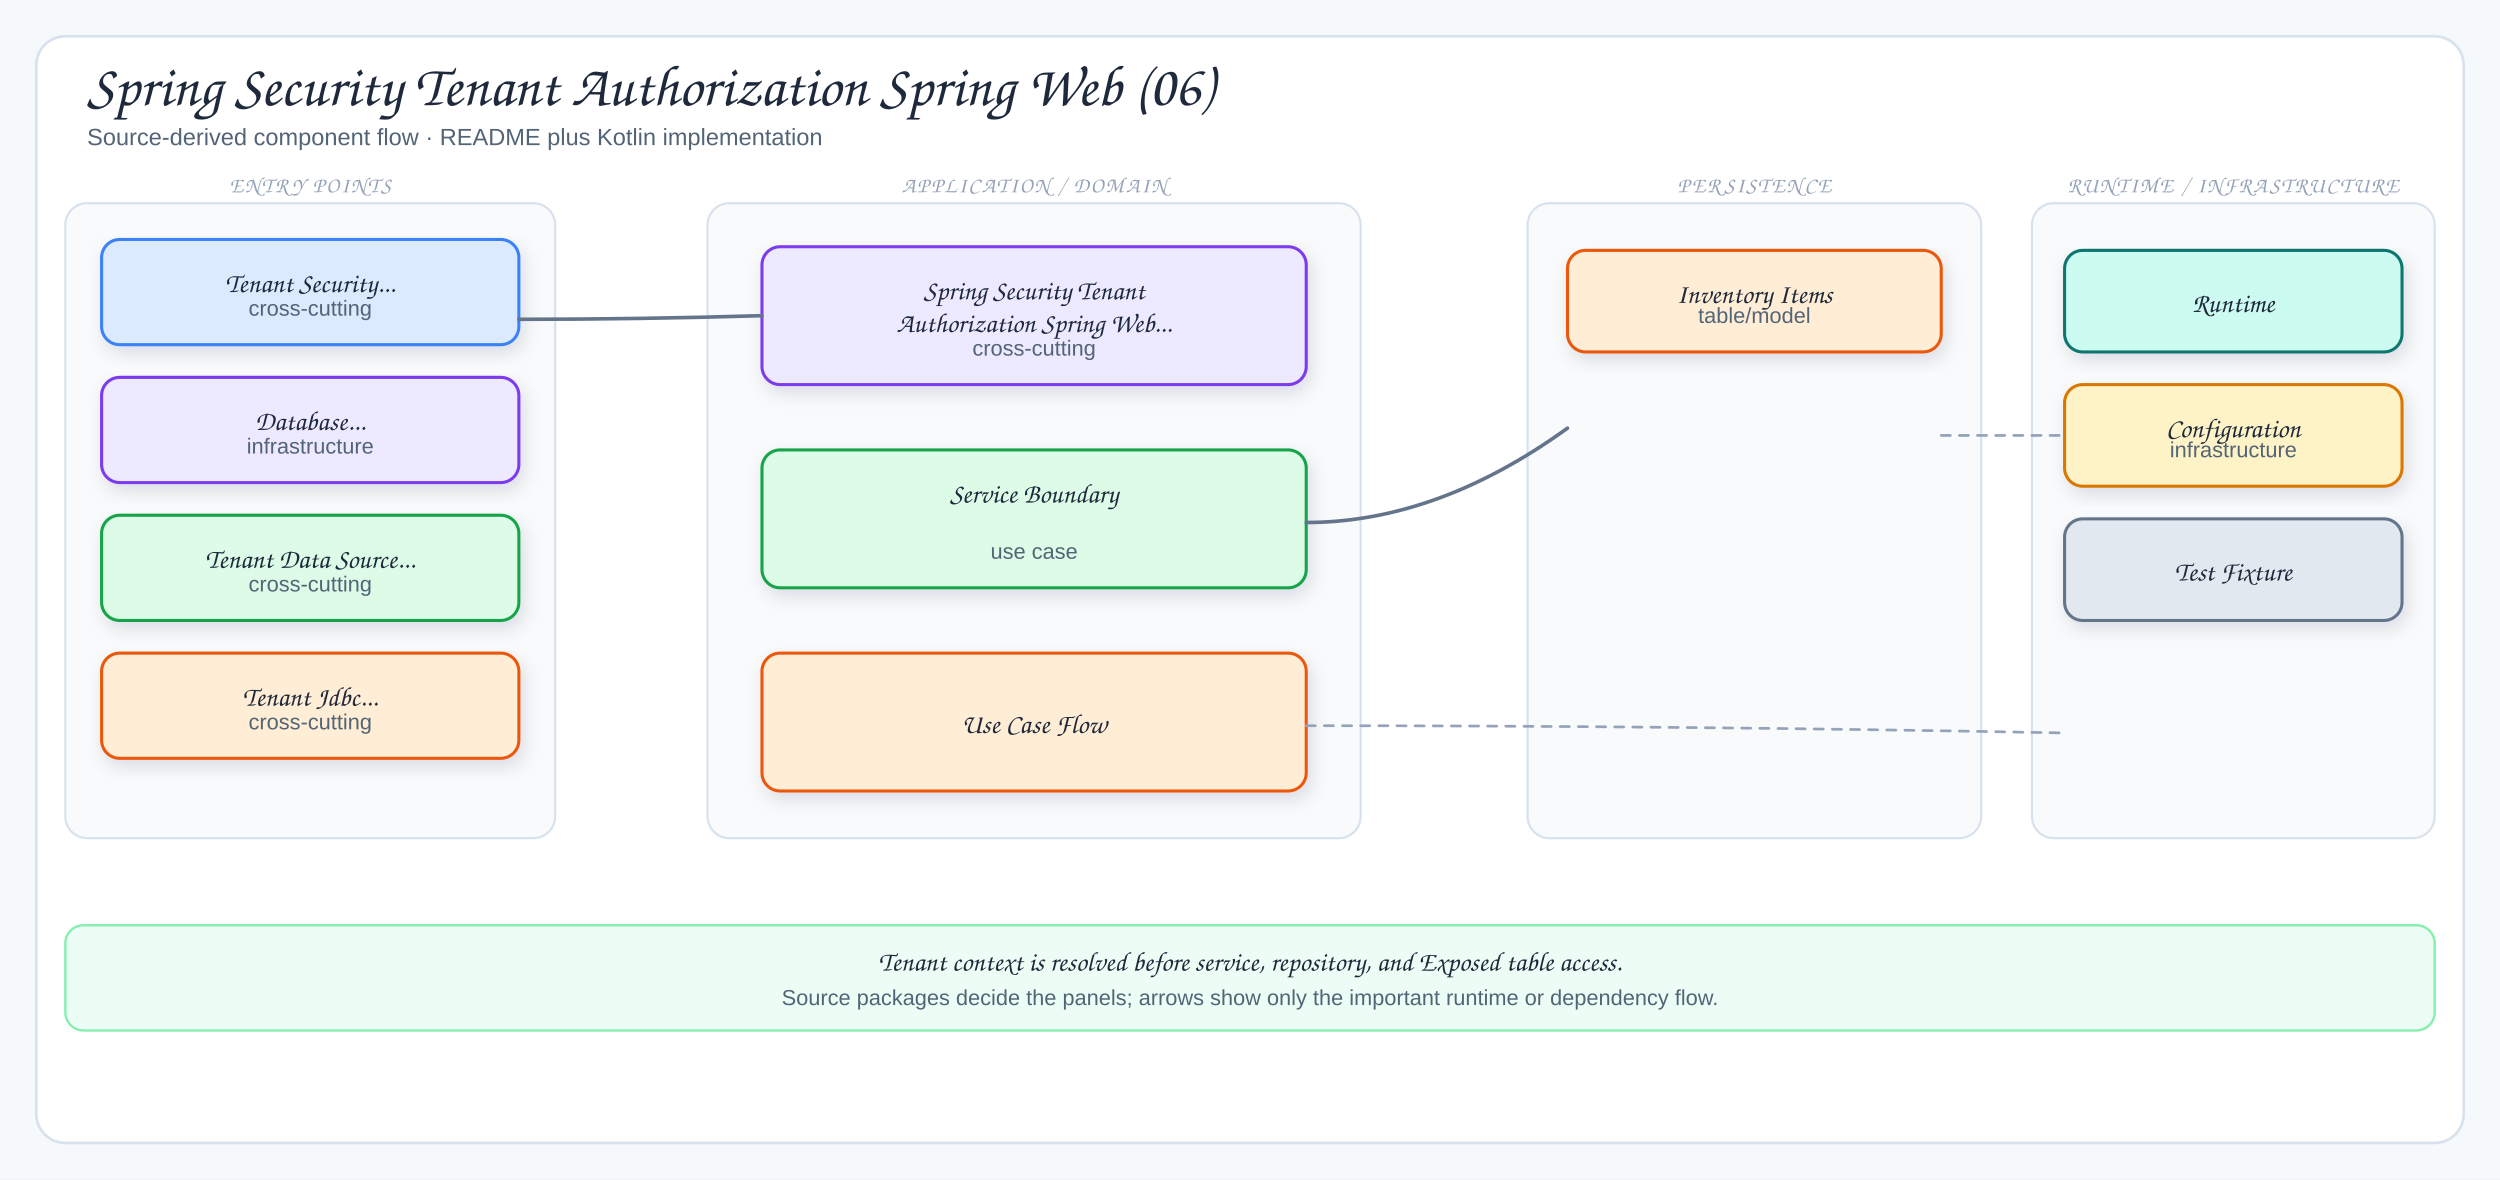
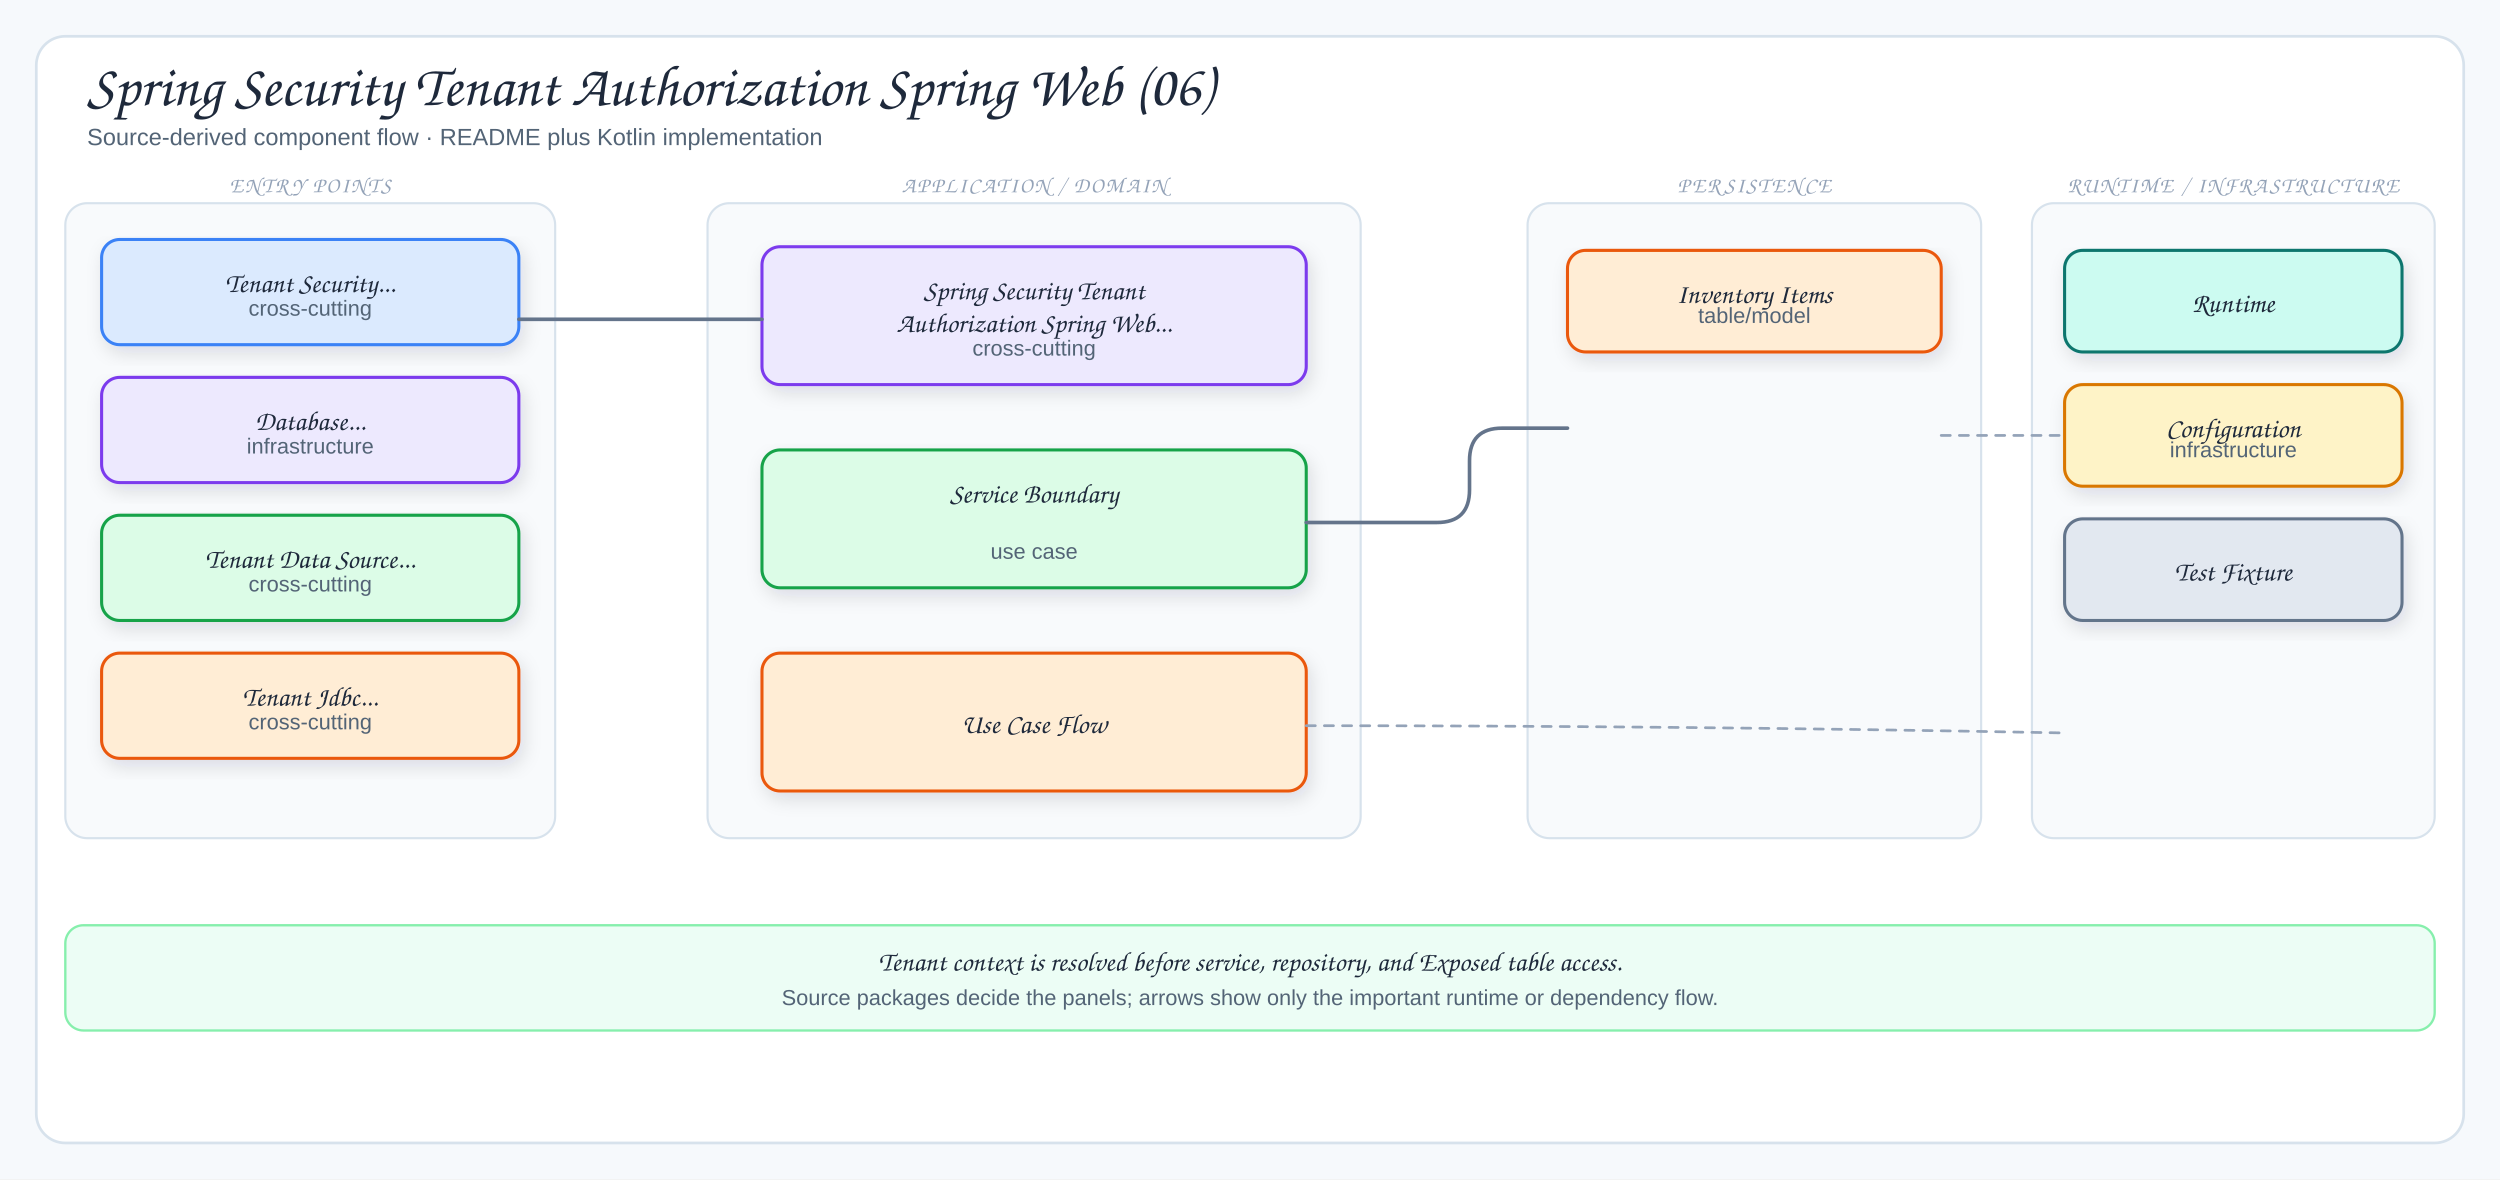
<svg xmlns="http://www.w3.org/2000/svg" viewBox="0 0 1378 650" width="1378" height="650" role="img" aria-label="Spring Security Tenant Authorization Spring Web (06)">
  <defs>
    <filter id="shadow" x="-10%" y="-10%" width="120%" height="130%">
      <feDropShadow dx="2" dy="4" stdDeviation="5" flood-color="#1f2937" flood-opacity="0.12" />
    </filter>
    <marker id="arrow" markerUnits="userSpaceOnUse" markerWidth="10" markerHeight="10" refX="9" refY="5" orient="auto">
      <path d="M 0 0 L 10 5 L 0 10 Z" fill="#64748b" />
    </marker>
    <marker id="inherit" markerUnits="userSpaceOnUse" markerWidth="10" markerHeight="10" refX="9" refY="5" orient="auto">
      <path d="M 0 0 L 10 5 L 0 10 Z" fill="#64748b" />
    </marker>
    <style>
  .canvas{fill:#f6f9fc}
  .frame{fill:#fff;stroke:#d7e2ec;stroke-width:1.5}
  .panel{fill:#f8fafc;stroke:#d7e2ec;stroke-width:1.2}
  .card{stroke-width:1.7;filter:url(#shadow)}
  .title{font-family:"Architects Daughter","Comic Sans MS",cursive;font-size:32px;fill:#1e293b}
  .subtitle{font-family:"Comic Sans MS","Comic Sans","Comic Neue",Arial,sans-serif;font-size:13px;fill:#536476}
  .panelTitle{font-family:"Architects Daughter","Comic Sans MS",cursive;font-size:12px;letter-spacing:.08em;fill:#94a3b8}
  .label{font-family:"Architects Daughter","Comic Sans MS",cursive;font-size:18px;fill:#1e293b}
  .smallLabel{font-family:"Architects Daughter","Comic Sans MS",cursive;font-size:15px;fill:#1e293b}
  .detail{font-family:"Comic Sans MS","Comic Sans","Comic Neue",Arial,sans-serif;font-size:12px;fill:#536476}
  .tiny{font-family:"Comic Sans MS","Comic Sans","Comic Neue",Arial,sans-serif;font-size:10px;fill:#64748b}
  .arrow{fill:none;stroke:#64748b;stroke-width:2;stroke-linecap:round;stroke-linejoin:round}
  .softArrow{fill:none;stroke:#94a3b8;stroke-width:1.5;stroke-linecap:round;stroke-linejoin:round;stroke-dasharray:5 5}
  .inherit{fill:none;stroke:#64748b;stroke-width:1.7;stroke-linecap:round;stroke-linejoin:round}
  .divider{stroke:#cbd5e1;stroke-width:1.2;stroke-dasharray:6 6}
</style>
  </defs>
  <rect width="1378" height="650" class="canvas" />
  <rect x="20" y="20" width="1338" height="610" rx="16" class="frame" />
  <text x="48" y="58" class="title">Spring Security Tenant Authorization Spring Web (06)</text>
  <text x="48" y="80" class="subtitle">Source-derived component flow · README plus Kotlin implementation</text>
  <rect x="36" y="112" width="270" height="350" rx="12" class="panel" />
  <text x="171" y="106" class="panelTitle" text-anchor="middle">ENTRY POINTS</text>
  <rect x="56" y="132" width="230" height="58" rx="10" fill="#dbeafe" stroke="#3b82f6" class="card" />
  <text x="171" y="161" class="smallLabel" text-anchor="middle">Tenant Security...</text>
  <text x="171" y="174" class="detail" text-anchor="middle">cross-cutting</text>
  <rect x="56" y="208" width="230" height="58" rx="10" fill="#ede9fe" stroke="#7c3aed" class="card" />
  <text x="171" y="237" class="smallLabel" text-anchor="middle">Database...</text>
  <text x="171" y="250" class="detail" text-anchor="middle">infrastructure</text>
  <rect x="56" y="284" width="230" height="58" rx="10" fill="#dcfce7" stroke="#16a34a" class="card" />
  <text x="171" y="313" class="smallLabel" text-anchor="middle">Tenant Data Source...</text>
  <text x="171" y="326" class="detail" text-anchor="middle">cross-cutting</text>
  <rect x="56" y="360" width="230" height="58" rx="10" fill="#ffedd5" stroke="#ea580c" class="card" />
  <text x="171" y="389" class="smallLabel" text-anchor="middle">Tenant Jdbc...</text>
  <text x="171" y="402" class="detail" text-anchor="middle">cross-cutting</text>
  <rect x="390" y="112" width="360" height="350" rx="12" class="panel" />
  <text x="570" y="106" class="panelTitle" text-anchor="middle">APPLICATION / DOMAIN</text>
  <rect x="420" y="136" width="300" height="76" rx="10" fill="#ede9fe" stroke="#7c3aed" class="card" />
  <text x="570" y="165" class="smallLabel" text-anchor="middle">Spring Security Tenant</text>
  <text x="570" y="183" class="smallLabel" text-anchor="middle">Authorization Spring Web...</text>
  <text x="570" y="196" class="detail" text-anchor="middle">cross-cutting</text>
  <rect x="420" y="248" width="300" height="76" rx="10" fill="#dcfce7" stroke="#16a34a" class="card" />
  <text x="570" y="277" class="smallLabel" text-anchor="middle">Service Boundary</text>
  <text x="570" y="308" class="detail" text-anchor="middle">use case</text>
  <rect x="420" y="360" width="300" height="76" rx="10" fill="#ffedd5" stroke="#ea580c" class="card" />
  <text x="570" y="404" class="smallLabel" text-anchor="middle">Use Case Flow</text>
  <rect x="842" y="112" width="250" height="350" rx="12" class="panel" />
  <text x="967" y="106" class="panelTitle" text-anchor="middle">PERSISTENCE</text>
  <rect x="864" y="138" width="206" height="56" rx="10" fill="#ffedd5" stroke="#ea580c" class="card" />
  <text x="967" y="167" class="smallLabel" text-anchor="middle">Inventory Items</text>
  <text x="967" y="178" class="detail" text-anchor="middle">table/model</text>
  <rect x="1120" y="112" width="222" height="350" rx="12" class="panel" />
  <text x="1231" y="106" class="panelTitle" text-anchor="middle">RUNTIME / INFRASTRUCTURE</text>
  <rect x="1138" y="138" width="186" height="56" rx="10" fill="#ccfbf1" stroke="#0f766e" class="card" />
  <text x="1231" y="172" class="smallLabel" text-anchor="middle">Runtime</text>
  <rect x="1138" y="212" width="186" height="56" rx="10" fill="#fef3c7" stroke="#d97706" class="card" />
  <text x="1231" y="241" class="smallLabel" text-anchor="middle">Configuration</text>
  <text x="1231" y="252" class="detail" text-anchor="middle">infrastructure</text>
  <rect x="1138" y="286" width="186" height="56" rx="10" fill="#e2e8f0" stroke="#64748b" class="card" />
  <text x="1231" y="320" class="smallLabel" text-anchor="middle">Test Fixture</text>
-   <path d="M286,176 Q353,176 420,174" class="arrow" />
-   <path d="M720,288 Q792,288 864,236" class="arrow" />
+   <path d="M286,176 H420" class="arrow" />
+   <path d="M720,288 H792 Q810,288 810,270 V254 Q810,236 828,236 H864" class="arrow" />
  <path d="M720,400 Q929,400 1138,404" class="softArrow" />
  <path d="M1070,240 Q1104,240 1138,240" class="softArrow" />
  <rect x="36" y="510" width="1306" height="58" rx="10" fill="#ecfdf5" stroke="#86efac" stroke-width="1.3" />
  <text x="689" y="535" class="smallLabel" text-anchor="middle">Tenant context is resolved before service, repository, and Exposed table access.</text>
  <text x="689" y="554" class="detail" text-anchor="middle">Source packages decide the panels; arrows show only the important runtime or dependency flow.</text>
</svg>
